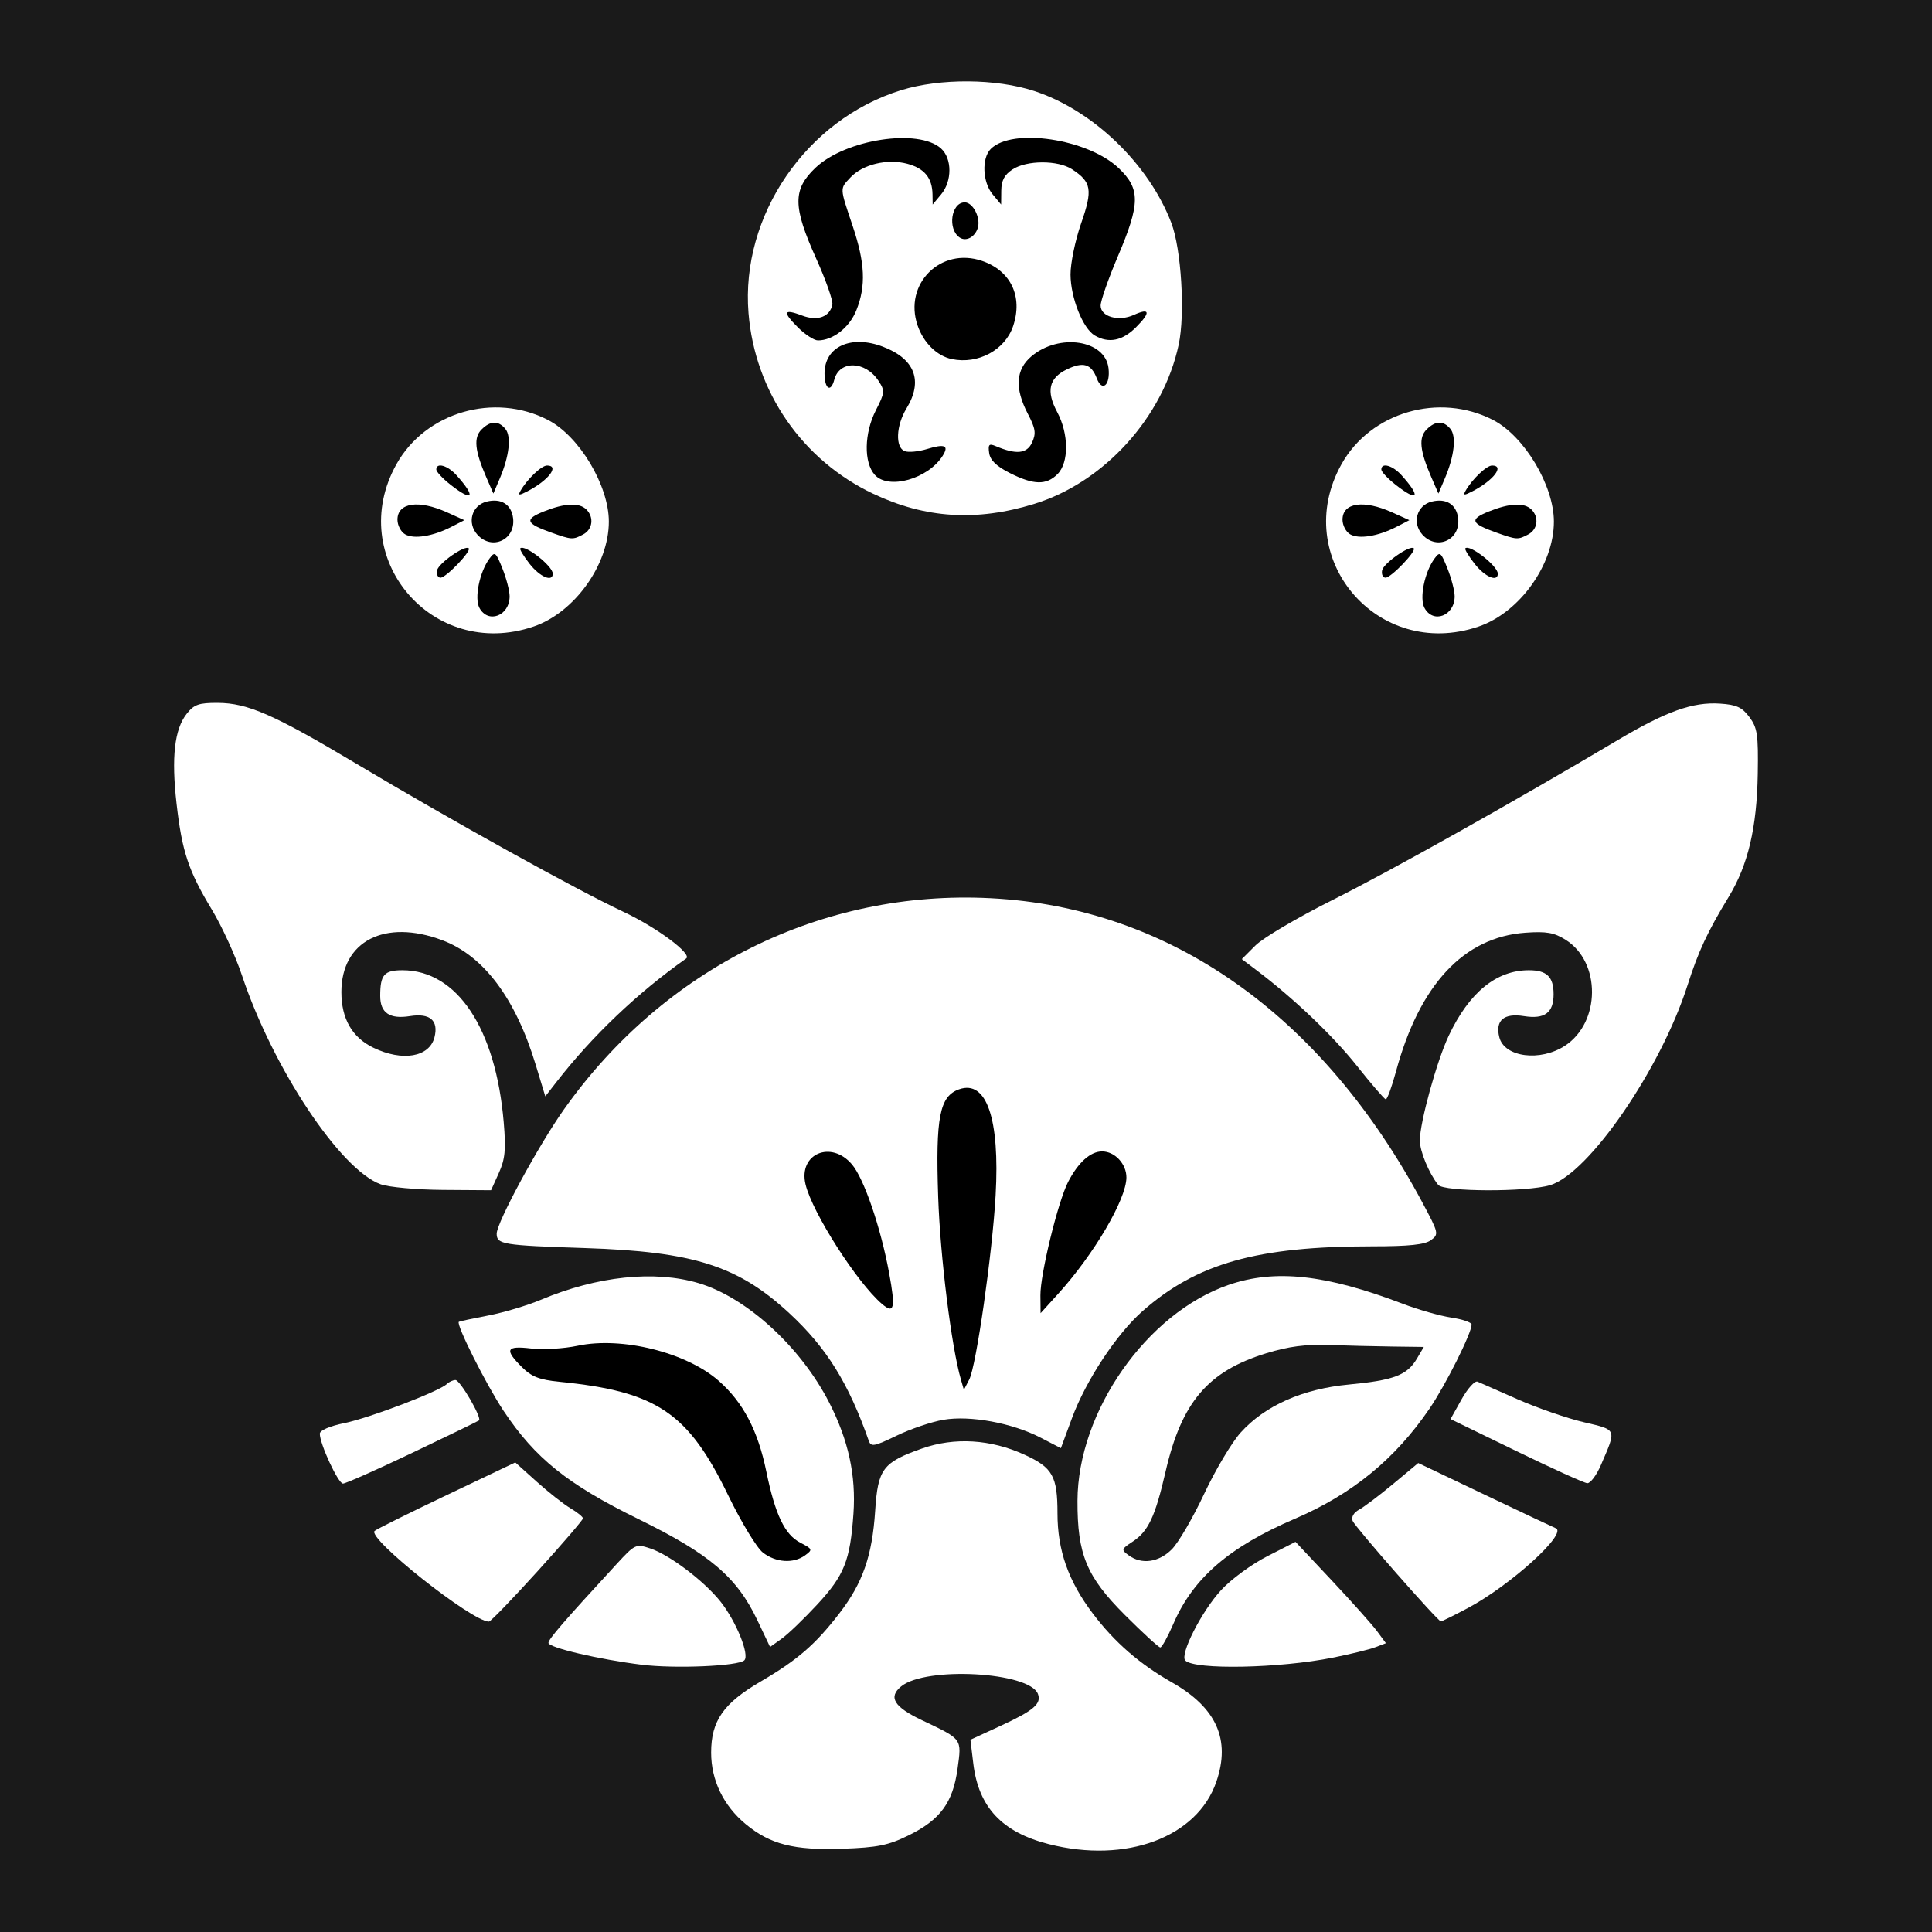
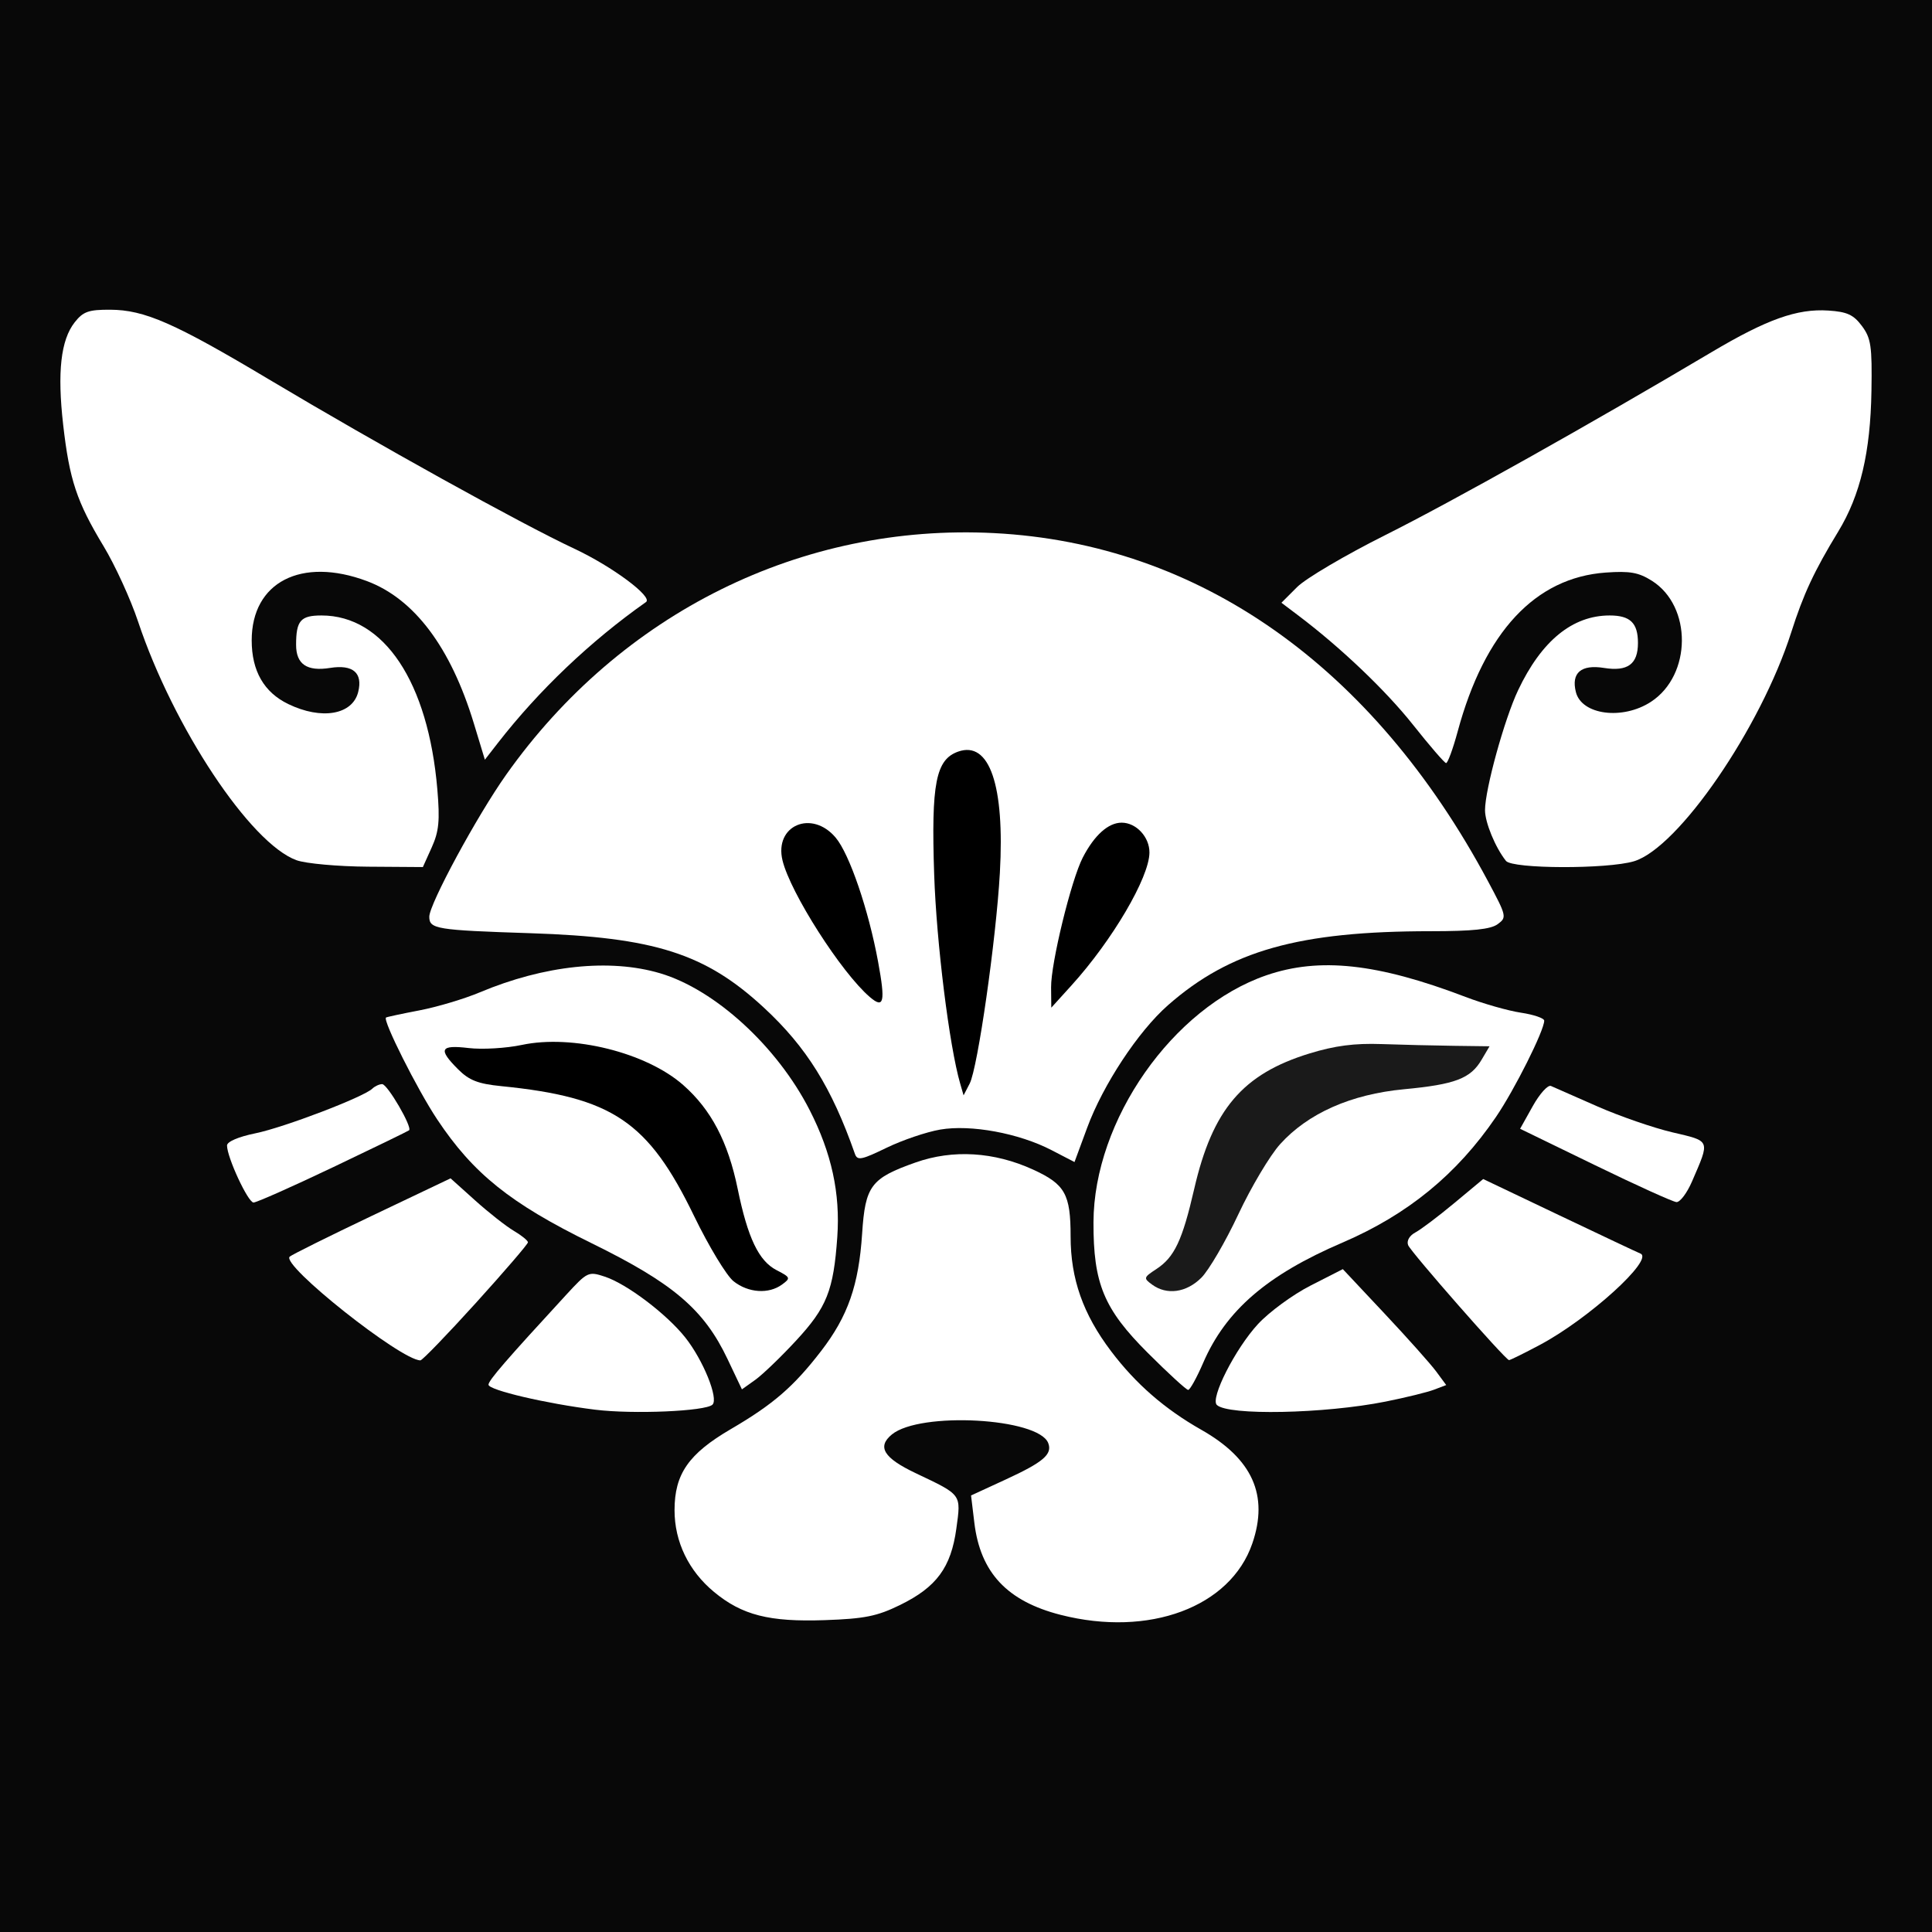
<svg xmlns="http://www.w3.org/2000/svg" width="256mm" height="256mm" viewBox="0 0 256 256" version="1.1" id="svg952">
  <defs id="defs946" />
  <g id="layer1" transform="translate(0,-40.99998)">
-     <rect style="fill:#1a1a1a;fill-opacity:1;stroke:none;stroke-width:0.834;stroke-opacity:1" id="rect816" width="256" height="256" x="0" y="41" />
+     <rect style="fill:#080808;fill-opacity:1;stroke:none;stroke-width:0.834;stroke-opacity:1" id="rect816" width="256" height="256" x="0" y="41" />
    <g id="g5442" transform="matrix(0.5716063,0,0,0.5716063,554.091,119.0759)">
-       <g id="g5140">
+       <g id="g5140" transform="matrix(1.143596,0,0,1.143596,107.0405,-94.92192)">
        <path id="path4884" d="m -758.791,288.9 c 7.395,-3.618 10.328,-7.6 11.407,-15.489 0.964,-7.052 1.189,-6.747 -8.272,-11.243 -6.459,-3.07 -7.845,-5.33 -4.8,-7.83 5.706,-4.685 29.738,-3.361 31.698,1.747 0.871,2.271 -0.993,3.865 -8.647,7.392 l -6.999,3.226 0.673,5.56 c 1.221,10.083 6.651,15.873 17.478,18.637 17.945,4.58 34.434,-1.561 38.865,-14.476 3.349,-9.762 0.033,-17.152 -10.334,-23.032 -7.457,-4.229 -13.294,-9.314 -18.312,-15.952 -5.669,-7.5 -8.188,-14.647 -8.188,-23.233 0,-8.593 -1.121,-10.592 -7.606,-13.561 -7.889,-3.612 -16.246,-4.119 -23.811,-1.447 -9.076,3.206 -10.208,4.711 -10.843,14.419 -0.684,10.453 -2.875,16.734 -8.291,23.773 -5.569,7.237 -9.737,10.845 -18.317,15.856 -8.574,5.008 -11.417,9.1 -11.417,16.436 0,6.4 2.855,12.311 8.007,16.577 5.681,4.705 11.187,6.106 22.45,5.713 8.081,-0.282 10.59,-0.787 15.258,-3.071 z" style="fill:#ffffff;fill-opacity:1;stroke:none;stroke-opacity:1" />
        <g id="g5111">
          <g id="g5099">
            <path id="path4878" d="m -779.896,235.338 c 6.262,-6.764 7.615,-10.162 8.379,-21.041 0.62,-8.842 -1.155,-16.997 -5.595,-25.7 -6.593,-12.923 -19.167,-24.433 -30.303,-27.741 -10.217,-3.034 -23.491,-1.634 -36.555,3.856 -3.163,1.329 -8.675,2.976 -12.25,3.659 -3.575,0.683 -6.623,1.337 -6.773,1.452 -0.711,0.546 6.331,14.568 10.356,20.623 7.318,11.008 14.832,17.039 31.285,25.108 16.576,8.13 22.807,13.437 27.582,23.489 l 2.921,6.149 2.684,-1.911 c 1.476,-1.051 5.197,-4.626 8.27,-7.945 z" style="fill:#ffffff;fill-opacity:1;stroke:none;stroke-opacity:1" />
            <path id="path4876" d="m -792.533,223.291 c -1.42,-1.117 -5.029,-7.08 -8.02,-13.25 -9.301,-19.19 -16.535,-24.06 -39.087,-26.313 -4.708,-0.47 -6.5,-1.171 -8.75,-3.421 -4.091,-4.091 -3.641,-4.986 2.162,-4.298 2.746,0.325 7.59,0.04 10.765,-0.634 10.266,-2.179 25.224,1.539 32.711,8.129 5.667,4.988 9.084,11.502 11.046,21.059 2.041,9.939 4.265,14.595 7.859,16.454 2.858,1.478 2.914,1.623 1.126,2.931 -2.697,1.972 -6.821,1.697 -9.812,-0.656 z" style="fill:#000000;fill-opacity:1;stroke:none;stroke-opacity:1" />
          </g>
          <g id="g5103">
            <path id="path4874" d="m -697.347,239.806 c 4.587,-10.597 12.924,-17.796 28.196,-24.348 13.252,-5.686 23.222,-13.843 31.164,-25.498 3.764,-5.524 9.767,-17.51 9.767,-19.502 0,-0.5 -2.12,-1.226 -4.71,-1.615 -2.591,-0.388 -7.653,-1.829 -11.25,-3.202 -17.845,-6.809 -29.598,-8.084 -40.366,-4.379 -18.988,6.533 -34.979,29.378 -35.04,50.06 -0.037,12.419 2.098,17.57 10.954,26.426 4.166,4.166 7.876,7.567 8.244,7.557 0.368,-0.009 1.737,-2.484 3.043,-5.499 z" style="fill:#ffffff;fill-opacity:1;stroke:none;stroke-opacity:1" />
            <path id="path4872" d="m -707.703,223.959 c -1.779,-1.3 -1.739,-1.446 0.86,-3.148 3.664,-2.401 5.267,-5.793 7.672,-16.239 3.715,-16.133 9.828,-23.313 23.39,-27.471 5.131,-1.573 9.109,-2.092 14.56,-1.901 4.125,0.145 10.745,0.305 14.71,0.356 l 7.21,0.093 -1.626,2.752 c -2.244,3.798 -5.362,4.982 -15.694,5.956 -10.769,1.015 -19.476,4.872 -25.131,11.132 -2.06,2.28 -5.876,8.689 -8.48,14.24 -2.604,5.552 -5.978,11.332 -7.498,12.844 -3.036,3.02 -6.988,3.57 -9.974,1.387 z" style="fill:#1a1a1a;fill-opacity:1;stroke:none;stroke-opacity:1" />
          </g>
        </g>
        <g id="g5068" style="fill:#ffffff">
          <g id="g5033" style="fill:#ffffff">
            <path id="path4882" d="m -796.817,248.291 c 1.274,-1.236 -1.897,-9.057 -5.521,-13.617 -3.788,-4.766 -11.831,-10.85 -16.291,-12.322 -3.333,-1.1 -3.531,-1.007 -7.837,3.671 -12.211,13.264 -15.754,17.362 -15.754,18.222 0,1.098 11.7,3.841 21.609,5.068 7.716,0.955 22.408,0.324 23.795,-1.021 z" style="fill:#ffffff;fill-opacity:1;stroke:none;stroke-opacity:1" />
            <path id="path4870" d="m -844.775,227.672 c 5.805,-6.408 10.554,-11.936 10.554,-12.284 0,-0.349 -1.291,-1.396 -2.868,-2.328 -1.577,-0.932 -5.107,-3.707 -7.844,-6.168 l -4.976,-4.473 -15.906,7.576 c -8.749,4.167 -16.264,7.9 -16.7,8.296 -1.838,1.666 22.514,20.995 26.49,21.026 0.383,0.003 5.445,-5.237 11.25,-11.645 z" style="fill:#ffffff;fill-opacity:1;stroke:none;stroke-opacity:1" />
            <path id="path4866" d="m -873.732,200.166 c 8.256,-3.936 15.191,-7.303 15.41,-7.482 0.727,-0.593 -4.375,-9.362 -5.447,-9.362 -0.578,0 -1.479,0.414 -2.002,0.919 -1.759,1.703 -17.9,7.865 -23.7,9.049 -3.438,0.702 -5.75,1.695 -5.75,2.469 0,2.401 4.256,11.562 5.372,11.562 0.608,0 7.86,-3.22 16.117,-7.156 z" style="fill:#ffffff;fill-opacity:1;stroke:none;stroke-opacity:1" />
          </g>
          <g id="g5038" style="fill:#ffffff">
            <path id="path4880" d="m -660.38,247.671 c 4.037,-0.807 8.455,-1.891 9.817,-2.409 l 2.477,-0.942 -2.029,-2.749 c -1.116,-1.512 -5.831,-6.799 -10.479,-11.749 l -8.45,-9 -6.537,3.333 c -3.596,1.833 -8.401,5.354 -10.678,7.825 -4.564,4.951 -9.687,15.024 -8.325,16.366 2.227,2.193 21.786,1.807 34.204,-0.675 z" style="fill:#ffffff;fill-opacity:1;stroke:none;stroke-opacity:1" />
            <path id="path4868" d="m -629.076,236.165 c 9.902,-5.278 23.203,-17.365 20.356,-18.498 -0.55,-0.219 -7.946,-3.708 -16.436,-7.753 l -15.436,-7.355 -5.841,4.861 c -3.213,2.674 -6.764,5.355 -7.892,5.959 -1.217,0.651 -1.82,1.699 -1.483,2.578 0.528,1.377 19.651,23.174 20.447,23.306 0.198,0.033 3.026,-1.361 6.284,-3.098 z" style="fill:#ffffff;fill-opacity:1;stroke:none;stroke-opacity:1" />
            <path id="path4864" d="m -598.271,203.072 c 3.69,-8.537 3.845,-8.146 -3.964,-9.979 -3.859,-0.906 -10.722,-3.278 -15.251,-5.273 -4.529,-1.994 -8.743,-3.85 -9.365,-4.123 -0.622,-0.274 -2.284,1.566 -3.694,4.089 l -2.563,4.586 15.194,7.385 c 8.356,4.062 15.781,7.426 16.5,7.475 0.718,0.049 2.133,-1.823 3.143,-4.16 z" style="fill:#ffffff;fill-opacity:1;stroke:none;stroke-opacity:1" />
          </g>
        </g>
        <g id="g5058">
          <path style="fill:#ffffff;fill-opacity:1;stroke:none;stroke-opacity:1" d="m -750.669,192.535 c 6.218,-1.068 15.959,0.731 22.592,4.172 l 4.643,2.409 2.567,-6.952 c 3.219,-8.718 10.339,-19.52 16.36,-24.82 12.602,-11.092 26.548,-15.021 53.32,-15.021 8.436,0 12.113,-0.386 13.526,-1.421 1.887,-1.382 1.832,-1.626 -1.979,-8.75 -23.305,-43.565 -58.516,-68.378 -100.08,-70.524 -39.004,-2.014 -75.684,16.147 -98.922,48.979 -5.914,8.355 -15.578,26.211 -15.578,28.782 0,2.489 1.375,2.713 20.5,3.339 25.171,0.825 35.46,4.108 47.342,15.109 8.613,7.974 13.733,16.2 18.428,29.606 0.496,1.416 1.3,1.264 6.399,-1.21 3.207,-1.556 8.104,-3.22 10.882,-3.697 z" id="path4862" />
          <g id="g5028" style="fill:#000000">
            <path id="path4860" d="m -746.608,183.206 c -2.205,-7.607 -4.807,-28.536 -5.27,-42.384 -0.618,-18.483 0.328,-23.311 4.877,-24.909 6.335,-2.225 9.442,6.83 8.438,24.591 -0.765,13.547 -4.494,39.573 -6.118,42.703 l -1.237,2.384 z" style="fill:#000000;fill-opacity:1;stroke:none;stroke-opacity:1" />
            <path id="path4858" d="m -764.927,165.661 c -5.764,-4.934 -16.113,-21.131 -17.696,-27.695 -1.711,-7.093 5.94,-10.36 10.783,-4.604 2.794,3.321 6.657,14.628 8.593,25.153 1.512,8.216 1.186,9.6 -1.681,7.146 z" style="fill:#000000;fill-opacity:1;stroke:none;stroke-opacity:1" />
            <path id="path4856" d="m -728.179,163.7 c -0.049,-4.871 4.079,-21.776 6.424,-26.31 2.343,-4.531 5.172,-7.068 7.88,-7.068 2.956,0 5.662,2.92 5.633,6.079 -0.046,5.045 -7.528,17.781 -15.816,26.921 l -4.08,4.5 -0.041,-4.122 z" style="fill:#000000;fill-opacity:1;stroke:none;stroke-opacity:1" />
          </g>
        </g>
        <g id="g5015" style="fill:#ffffff">
          <path style="fill:#ffffff;fill-opacity:1;stroke:none;stroke-opacity:1" d="m -853.727,135.337 c 1.464,-3.248 1.675,-5.422 1.139,-11.75 -1.848,-21.796 -10.818,-35.265 -23.485,-35.265 -4.241,0 -5.147,1.049 -5.147,5.959 0,3.928 2.204,5.424 6.889,4.674 4.64,-0.742 6.671,1.001 5.695,4.889 -1.161,4.624 -7.428,5.7 -14.175,2.433 -4.925,-2.384 -7.409,-6.711 -7.409,-12.907 0,-11.812 10.064,-16.99 23.355,-12.017 9.606,3.594 16.993,13.427 21.681,28.861 l 2.23,7.342 2.617,-3.365 c 8.32,-10.698 18.791,-20.662 30.044,-28.589 1.467,-1.033 -6.823,-7.203 -14.531,-10.814 -10.907,-5.11 -39.822,-21.142 -61.896,-34.318 -19.14,-11.425 -25.218,-14.093 -32.177,-14.125 -4.385,-0.02 -5.487,0.37 -7.199,2.547 -2.824,3.59 -3.556,10.102 -2.338,20.783 1.275,11.175 2.747,15.596 8.197,24.616 2.322,3.843 5.466,10.714 6.986,15.268 7.175,21.491 22.785,45.001 32.12,48.376 1.877,0.678 8.406,1.268 14.51,1.31 l 11.098,0.076 z" id="path4854" />
          <path style="fill:#ffffff;fill-opacity:1;stroke:none;stroke-opacity:1" d="m -610.033,138.148 c 8.996,-2.695 25.693,-26.999 31.886,-46.412 2.476,-7.762 4.635,-12.392 9.519,-20.414 4.484,-7.365 6.539,-16.062 6.739,-28.525 0.146,-9.087 -0.087,-10.673 -1.933,-13.154 -1.7,-2.285 -2.997,-2.88 -6.817,-3.129 -6.321,-0.412 -12.434,1.769 -23.688,8.45 -24.481,14.534 -52.678,30.344 -66.049,37.033 -8.107,4.056 -16.174,8.808 -17.927,10.561 l -3.186,3.186 3.365,2.539 c 8.638,6.517 17.763,15.208 23.318,22.21 3.347,4.219 6.356,7.707 6.687,7.75 0.331,0.043 1.396,-2.857 2.367,-6.444 5.453,-20.145 15.718,-31.153 30.002,-32.174 4.883,-0.349 6.659,-0.034 9.34,1.655 8.197,5.164 8.108,19.118 -0.157,24.533 -5.742,3.762 -14.069,2.686 -15.237,-1.969 -0.976,-3.888 1.055,-5.631 5.695,-4.889 4.809,0.769 6.889,-0.758 6.889,-5.056 0,-4.06 -1.559,-5.578 -5.732,-5.578 -7.537,0 -13.819,5.131 -18.566,15.164 -2.774,5.864 -6.702,20.108 -6.702,24.302 0,2.507 2.101,7.594 4.247,10.284 1.306,1.637 20.543,1.693 25.94,0.076 z" id="path4852" />
        </g>
      </g>
-       <g id="g5216">
-         <g id="g5011">
-           <path style="fill:#ffffff;fill-opacity:1;stroke:none;stroke-opacity:1" d="m -729.587,-19.792 c 16.203,-5.004 29.85,-20.053 33.463,-36.899 1.524,-7.108 0.611,-22.172 -1.712,-28.242 -5.224,-13.652 -18.145,-26.087 -31.746,-30.552 -8.863,-2.91 -21.826,-2.997 -30.856,-0.208 -21.999,6.795 -37.248,29.059 -35.405,51.692 1.481,18.19 12.446,34.078 28.892,41.863 12.112,5.734 23.982,6.479 37.363,2.346 z" id="path4804" />
-           <g id="g4999" style="fill:#000000">
-             <path id="path4798" d="m -748.72,-53.35 c -3.449,-0.72 -6.54,-3.757 -7.926,-7.789 -3.306,-9.617 5.348,-18.27 14.964,-14.964 6.632,2.28 9.475,8.245 7.186,15.079 -1.868,5.578 -8.118,8.95 -14.225,7.675 z" style="fill:#000000;fill-opacity:1;stroke:none;stroke-opacity:1" />
-             <g id="g4990" style="fill:#000000">
-               <path style="fill:#000000;fill-opacity:1;stroke:none;stroke-opacity:1" d="m -766.565,-26.506 c -2.593,-2.866 -2.478,-9.655 0.255,-15.003 2.077,-4.065 2.114,-4.483 0.593,-6.804 -3.048,-4.651 -9.052,-4.807 -10.24,-0.266 -0.809,3.095 -2.264,2.168 -2.264,-1.444 0,-6.214 6.139,-9.019 13.545,-6.191 7.419,2.833 9.353,7.911 5.451,14.31 -2.423,3.974 -2.632,9.045 -0.408,9.898 0.873,0.335 3.213,0.111 5.199,-0.499 4.098,-1.258 5.108,-0.816 3.6,1.575 -3.386,5.367 -12.547,7.943 -15.732,4.424 z" id="path4802" />
-               <path style="fill:#000000;fill-opacity:1;stroke:none;stroke-opacity:1" d="m -735.258,-26.928 c -3.115,-1.571 -4.564,-2.972 -4.8,-4.641 -0.281,-1.988 -0.028,-2.259 1.5,-1.609 4.761,2.026 7.253,1.781 8.442,-0.83 0.97,-2.128 0.81,-3.223 -0.972,-6.64 -3.091,-5.93 -2.82,-10.274 0.833,-13.348 6.448,-5.426 17.104,-3.793 17.863,2.738 0.459,3.95 -1.473,5.643 -2.714,2.379 -1.282,-3.371 -3.143,-3.925 -6.966,-2.074 -4.143,2.006 -4.822,5.024 -2.222,9.875 2.716,5.068 2.751,11.724 0.074,14.4 -2.593,2.593 -5.532,2.527 -11.038,-0.25 z" id="path4800" />
-               <path style="fill:#000000;fill-opacity:1;stroke:none;stroke-opacity:1" d="m -784.419,-60.723 c -3.612,-3.612 -3.326,-4.357 1.04,-2.709 3.557,1.343 6.412,0.29 6.976,-2.572 0.174,-0.886 -1.513,-5.676 -3.75,-10.644 -5.435,-12.071 -5.467,-16.008 -0.172,-21.046 6.942,-6.604 23.885,-9.208 29.114,-4.475 2.576,2.332 2.588,7.552 0.023,10.63 l -1.967,2.361 -0.033,-2.316 c -0.055,-3.846 -1.868,-6.063 -5.832,-7.13 -4.636,-1.248 -10.366,0.132 -13.208,3.183 -2.477,2.659 -2.497,2.22 0.507,11.168 2.906,8.657 3.143,13.948 0.876,19.613 -1.592,3.979 -5.421,6.982 -8.903,6.982 -0.895,0 -2.997,-1.37 -4.671,-3.045 z" id="path4796" />
-               <path style="fill:#000000;fill-opacity:1;stroke:none;stroke-opacity:1" d="m -715.565,-58.811 c -2.764,-1.606 -5.608,-8.745 -5.633,-14.136 -0.012,-2.623 1.093,-7.959 2.455,-11.859 2.724,-7.797 2.427,-9.579 -2.091,-12.539 -3.283,-2.151 -10.507,-2.139 -13.807,0.023 -1.872,1.227 -2.588,2.574 -2.612,4.917 l -0.033,3.227 -1.967,-2.361 c -2.346,-2.817 -2.576,-8.387 -0.435,-10.529 4.973,-4.973 22.512,-2.342 29.649,4.447 5.053,4.807 5.023,8.215 -0.181,20.442 -2.2,5.169 -4,10.312 -4,11.43 0,2.588 4.187,3.762 7.703,2.16 3.757,-1.712 3.951,-0.59 0.496,2.866 -3.145,3.145 -6.326,3.782 -9.544,1.912 z" id="path4794" />
-             </g>
-             <path id="path4790" d="m -746.884,-81.52 c -2.882,-1.929 -1.993,-8.157 1.164,-8.157 1.917,0 3.755,3.621 3.017,5.945 -0.671,2.114 -2.713,3.195 -4.181,2.212 z" style="fill:#000000;fill-opacity:1;stroke:none;stroke-opacity:1" />
-           </g>
-         </g>
-         <g id="g5172">
-           <g id="g4927">
-             <path id="path4848" d="m -845.684,8.655 c 9.489,-3.233 17.463,-14.345 17.463,-24.333 0,-8.361 -6.848,-19.801 -14.096,-23.55 -12.487,-6.457 -28.404,-1.815 -35.137,10.247 -12.033,21.559 8.29,45.635 31.769,37.635 z" style="fill:#ffffff;fill-opacity:1;stroke:none;stroke-opacity:1" />
-             <g id="g4911" style="fill:#000000">
-               <path style="fill:#000000;fill-opacity:1;stroke:none;stroke-opacity:1" d="m -858.684,-12.638 c -2.468,-2.727 -1.335,-6.802 2.134,-7.672 3.373,-0.847 5.747,0.646 6.134,3.857 0.602,4.993 -4.903,7.534 -8.268,3.815 z" id="path4840" />
-               <g id="g4892" style="fill:#000000">
-                 <path id="path4844" d="m -868.04,-4.374 c 0.319,-1.656 6.495,-5.962 7.34,-5.117 0.654,0.654 -5.255,6.813 -6.537,6.813 -0.621,0 -0.983,-0.763 -0.803,-1.696 z" style="fill:#000000;fill-opacity:1;stroke:none;stroke-opacity:1" />
-                 <path id="path4842" d="m -846.595,-5.897 c -1.386,-1.771 -2.357,-3.382 -2.158,-3.581 1.007,-1.007 7.533,4.081 7.533,5.872 0,2.028 -2.993,0.753 -5.375,-2.291 z" style="fill:#000000;fill-opacity:1;stroke:none;stroke-opacity:1" />
-                 <path id="path4834" d="m -864.97,-24.262 c -1.788,-1.409 -3.25,-2.979 -3.25,-3.489 0,-1.699 2.625,-0.957 4.677,1.322 4.628,5.141 3.848,6.324 -1.427,2.166 z" style="fill:#000000;fill-opacity:1;stroke:none;stroke-opacity:1" />
-                 <path id="path4832" d="m -848.692,-22.828 c 1.536,-2.694 4.851,-5.85 6.146,-5.85 2.971,0 0.361,3.43 -4.545,5.971 -1.953,1.012 -2.235,0.991 -1.601,-0.121 z" style="fill:#000000;fill-opacity:1;stroke:none;stroke-opacity:1" />
-               </g>
-               <g id="g4898" style="fill:#000000">
-                 <path id="path4846" d="m -858.223,4.318 c -1.205,-2.251 0.017,-8.266 2.318,-11.414 1.258,-1.72 1.479,-1.552 3.02,2.301 0.915,2.286 1.663,5.183 1.663,6.437 0,4.523 -4.993,6.431 -7.002,2.676 z" style="fill:#000000;fill-opacity:1;stroke:none;stroke-opacity:1" />
-                 <path id="path4838" d="m -875.47,-12.745 c -0.963,-0.568 -1.75,-2.087 -1.75,-3.375 0,-3.955 4.901,-4.679 11.5,-1.698 l 4,1.807 -3,1.546 c -4.284,2.208 -8.719,2.918 -10.75,1.72 z" style="fill:#000000;fill-opacity:1;stroke:none;stroke-opacity:1" />
-                 <path id="path4836" d="m -841.596,-13.147 c -5.929,-2.113 -6.253,-3.062 -1.67,-4.896 4.842,-1.937 8.194,-2.085 9.845,-0.435 1.802,1.802 1.446,4.598 -0.734,5.765 -2.397,1.283 -2.669,1.267 -7.441,-0.434 z" style="fill:#000000;fill-opacity:1;stroke:none;stroke-opacity:1" />
-                 <path id="path4830" d="m -856.641,-25.981 c -2.662,-6.131 -2.965,-9.169 -1.1,-11.033 2.066,-2.066 3.899,-2.117 5.528,-0.155 1.433,1.726 0.919,6.309 -1.289,11.497 l -1.487,3.494 z" style="fill:#000000;fill-opacity:1;stroke:none;stroke-opacity:1" />
-               </g>
-             </g>
-           </g>
-           <g transform="translate(219.0719,-3.6704868e-4)" id="g4927-2">
-             <path id="path4848-8" d="m -845.684,8.655 c 9.489,-3.233 17.463,-14.345 17.463,-24.333 0,-8.361 -6.848,-19.801 -14.096,-23.55 -12.487,-6.457 -28.404,-1.815 -35.137,10.247 -12.033,21.559 8.29,45.635 31.769,37.635 z" style="fill:#ffffff;fill-opacity:1;stroke:none;stroke-opacity:1" />
-             <g id="g4911-9" style="fill:#000000">
-               <path style="fill:#000000;fill-opacity:1;stroke:none;stroke-opacity:1" d="m -858.684,-12.638 c -2.468,-2.727 -1.335,-6.802 2.134,-7.672 3.373,-0.847 5.747,0.646 6.134,3.857 0.602,4.993 -4.903,7.534 -8.268,3.815 z" id="path4840-7" />
-               <g id="g4892-3" style="fill:#000000">
-                 <path id="path4844-6" d="m -868.04,-4.374 c 0.319,-1.656 6.495,-5.962 7.34,-5.117 0.654,0.654 -5.255,6.813 -6.537,6.813 -0.621,0 -0.983,-0.763 -0.803,-1.696 z" style="fill:#000000;fill-opacity:1;stroke:none;stroke-opacity:1" />
-                 <path id="path4842-1" d="m -846.595,-5.897 c -1.386,-1.771 -2.357,-3.382 -2.158,-3.581 1.007,-1.007 7.533,4.081 7.533,5.872 0,2.028 -2.993,0.753 -5.375,-2.291 z" style="fill:#000000;fill-opacity:1;stroke:none;stroke-opacity:1" />
-                 <path id="path4834-2" d="m -864.97,-24.262 c -1.788,-1.409 -3.25,-2.979 -3.25,-3.489 0,-1.699 2.625,-0.957 4.677,1.322 4.628,5.141 3.848,6.324 -1.427,2.166 z" style="fill:#000000;fill-opacity:1;stroke:none;stroke-opacity:1" />
-                 <path id="path4832-9" d="m -848.692,-22.828 c 1.536,-2.694 4.851,-5.85 6.146,-5.85 2.971,0 0.361,3.43 -4.545,5.971 -1.953,1.012 -2.235,0.991 -1.601,-0.121 z" style="fill:#000000;fill-opacity:1;stroke:none;stroke-opacity:1" />
-               </g>
-               <g id="g4898-3" style="fill:#000000">
-                 <path id="path4846-1" d="m -858.223,4.318 c -1.205,-2.251 0.017,-8.266 2.318,-11.414 1.258,-1.72 1.479,-1.552 3.02,2.301 0.915,2.286 1.663,5.183 1.663,6.437 0,4.523 -4.993,6.431 -7.002,2.676 z" style="fill:#000000;fill-opacity:1;stroke:none;stroke-opacity:1" />
-                 <path id="path4838-9" d="m -875.47,-12.745 c -0.963,-0.568 -1.75,-2.087 -1.75,-3.375 0,-3.955 4.901,-4.679 11.5,-1.698 l 4,1.807 -3,1.546 c -4.284,2.208 -8.719,2.918 -10.75,1.72 z" style="fill:#000000;fill-opacity:1;stroke:none;stroke-opacity:1" />
-                 <path id="path4836-4" d="m -841.596,-13.147 c -5.929,-2.113 -6.253,-3.062 -1.67,-4.896 4.842,-1.937 8.194,-2.085 9.845,-0.435 1.802,1.802 1.446,4.598 -0.734,5.765 -2.397,1.283 -2.669,1.267 -7.441,-0.434 z" style="fill:#000000;fill-opacity:1;stroke:none;stroke-opacity:1" />
-                 <path id="path4830-7" d="m -856.641,-25.981 c -2.662,-6.131 -2.965,-9.169 -1.1,-11.033 2.066,-2.066 3.899,-2.117 5.528,-0.155 1.433,1.726 0.919,6.309 -1.289,11.497 l -1.487,3.494 z" style="fill:#000000;fill-opacity:1;stroke:none;stroke-opacity:1" />
-               </g>
-             </g>
-           </g>
-         </g>
-       </g>
+       <g id="g5216" />
    </g>
  </g>
</svg>
